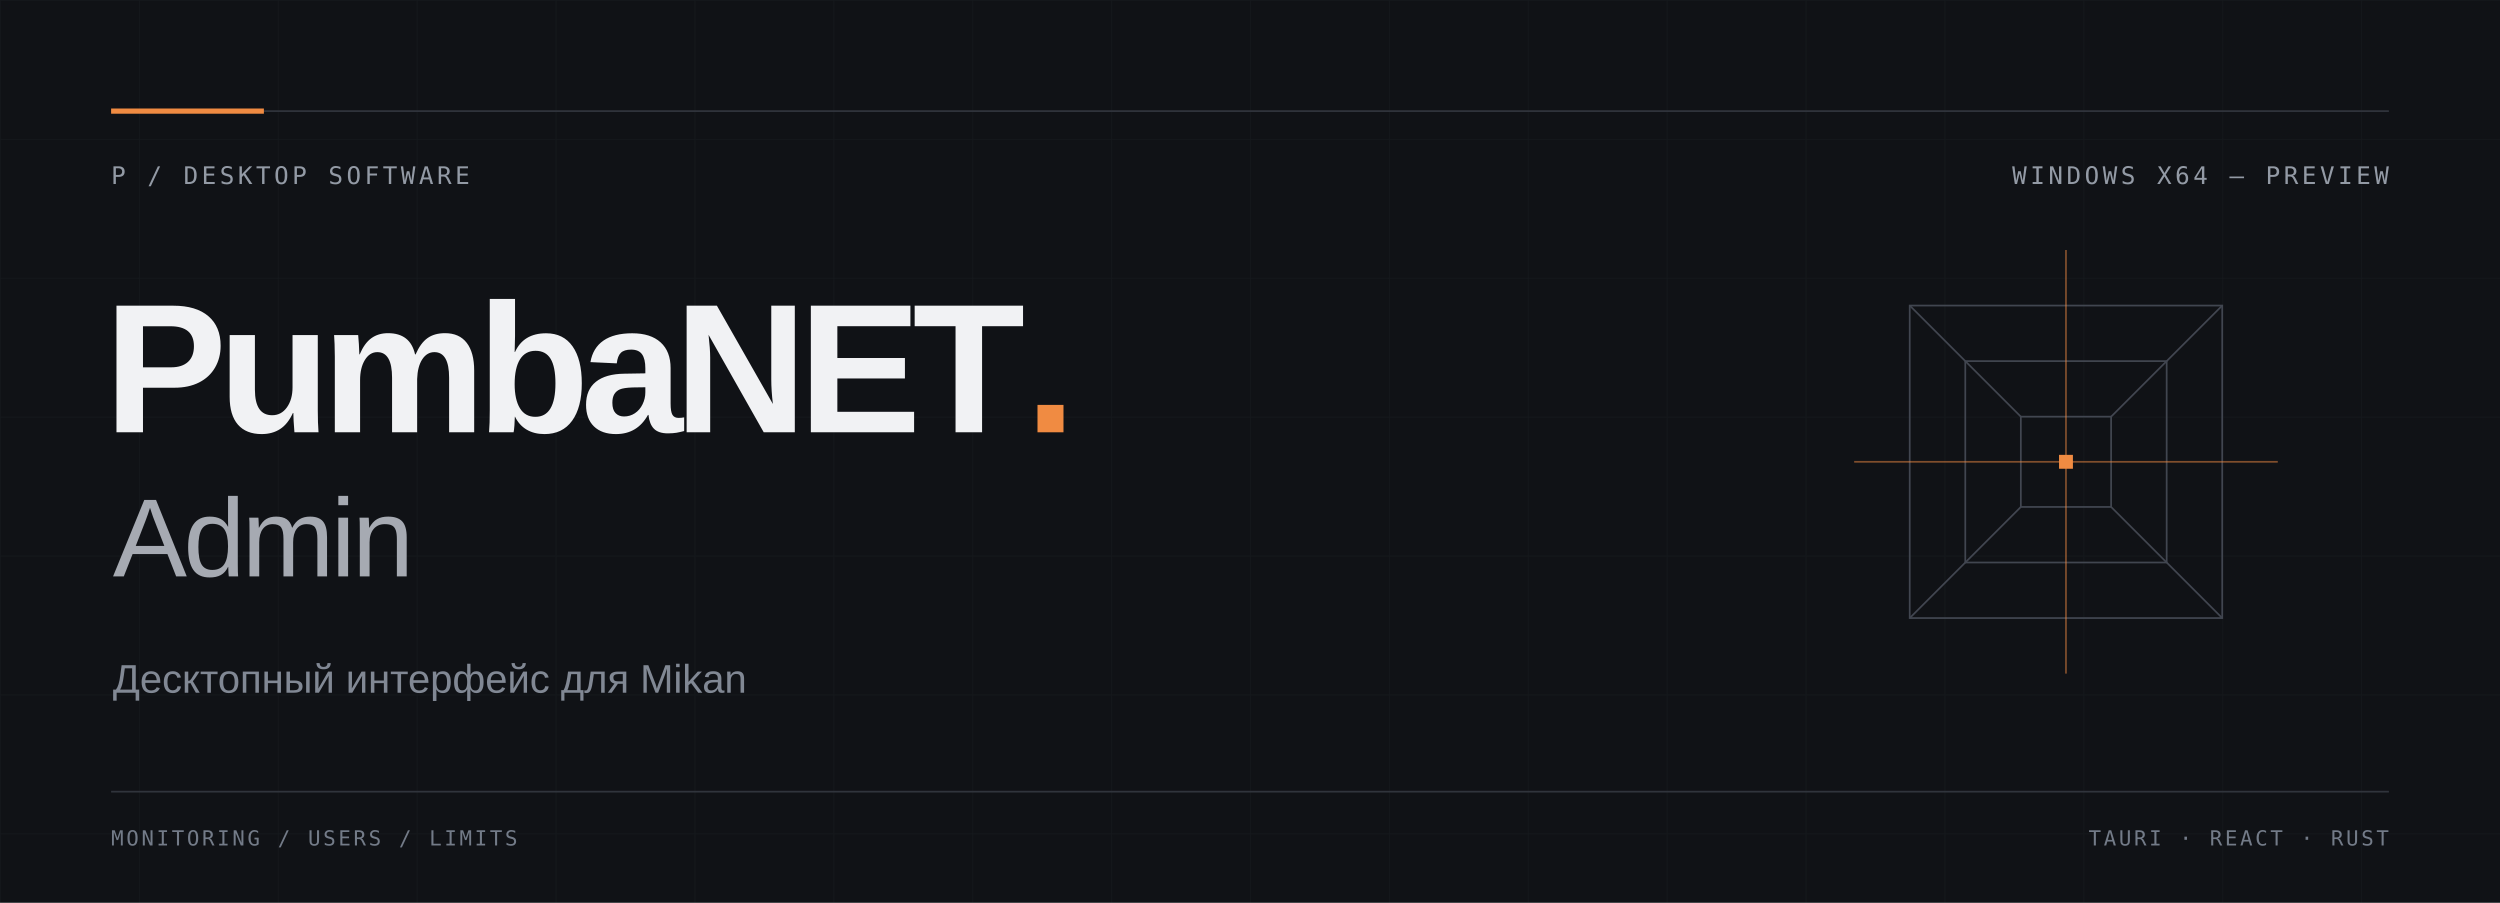
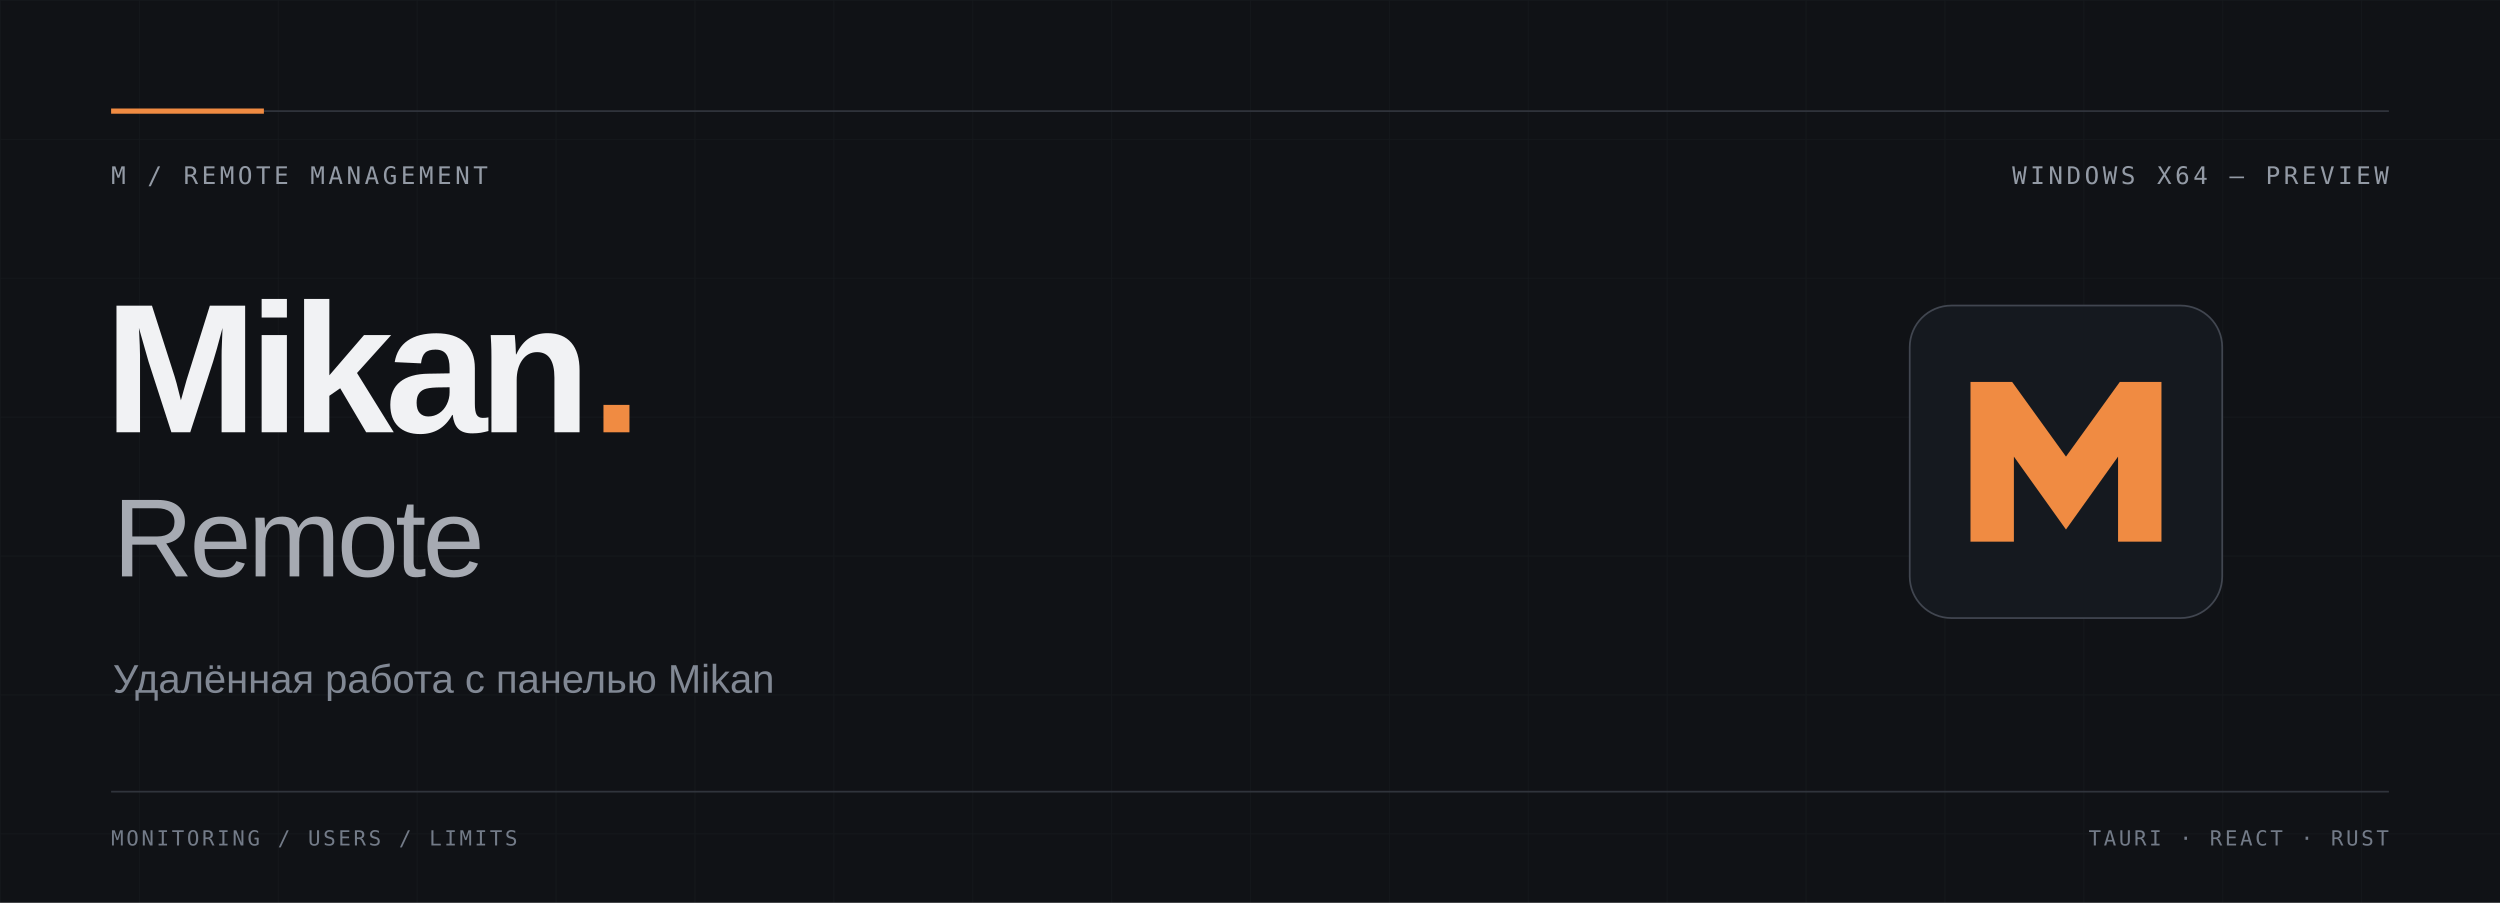
<svg xmlns="http://www.w3.org/2000/svg" width="1440" height="520" viewBox="0 0 1440 520" role="img" aria-labelledby="title desc">
  <defs>
    <pattern id="grid" width="80" height="80" patternUnits="userSpaceOnUse">
      <path d="M80 0H0V80" fill="none" stroke="#8e9ba9" stroke-opacity=".045" />
    </pattern>
  </defs>
  <rect width="1440" height="520" fill="#101216" />
  <rect width="1440" height="520" fill="url(#grid)" />
  <path d="M64 64h1312M64 456h1312" stroke="#30343c" />
  <path d="M64 64h88" stroke="#f08b42" stroke-width="3" />
  <g font-family="Consolas,monospace" font-size="14" letter-spacing="2" fill="#939aa5">
-     <text x="64" y="106">P / DESKTOP SOFTWARE</text>
+     <text x="64" y="106">M / REMOTE MANAGEMENT</text>
    <text x="1376" y="106" text-anchor="end">WINDOWS X64 — PREVIEW</text>
  </g>
  <g font-family="Segoe UI,Arial,sans-serif">
-     <text x="60" y="249" font-size="106" font-weight="600" letter-spacing="-5" fill="#f1f2f4">PumbaNET<tspan fill="#f08b42">.</tspan>
+     <text x="60" y="249" font-size="106" font-weight="600" letter-spacing="-5" fill="#f1f2f4">Mikan<tspan fill="#f08b42">.</tspan>
    </text>
-     <text x="65" y="332" font-size="64" font-weight="300" letter-spacing="-2" fill="#a6aab2">Admin</text>
-     <text x="65" y="399" font-size="23" fill="#818894">Десктопный интерфейс для Mikan</text>
+     <text x="65" y="332" font-size="64" font-weight="300" letter-spacing="-2" fill="#a6aab2">Remote</text>
+     <text x="65" y="399" font-size="23" fill="#818894">Удалённая работа с панелью Mikan</text>
  </g>
-   <g fill="none" stroke="#414650" stroke-width="1">
-     <path d="M1100 176h180v180h-180zM1132 208h116v116h-116zM1164 240h52v52h-52z" />
-     <path d="M1190 144v244M1068 266h244" stroke="#f08b42" stroke-opacity=".5" />
-     <path d="M1100 176l64 64M1280 176l-64 64M1100 356l64-64M1280 356l-64-64" />
-   </g>
-   <rect x="1186" y="262" width="8" height="8" fill="#f08b42" />
+   <rect x="1100" y="176" width="180" height="180" rx="24" fill="#15191f" stroke="#414650" />
+   <path d="M1135 312V220h24l31 43 31-43h24v92h-25v-49l-30 42-30-42v49z" fill="#f08b42" />
  <g font-family="Consolas,monospace" font-size="12" letter-spacing="1.5" fill="#737b88">
    <text x="64" y="487">MONITORING / USERS / LIMITS</text>
    <text x="1376" y="487" text-anchor="end">TAURI · REACT · RUST</text>
  </g>
</svg>
